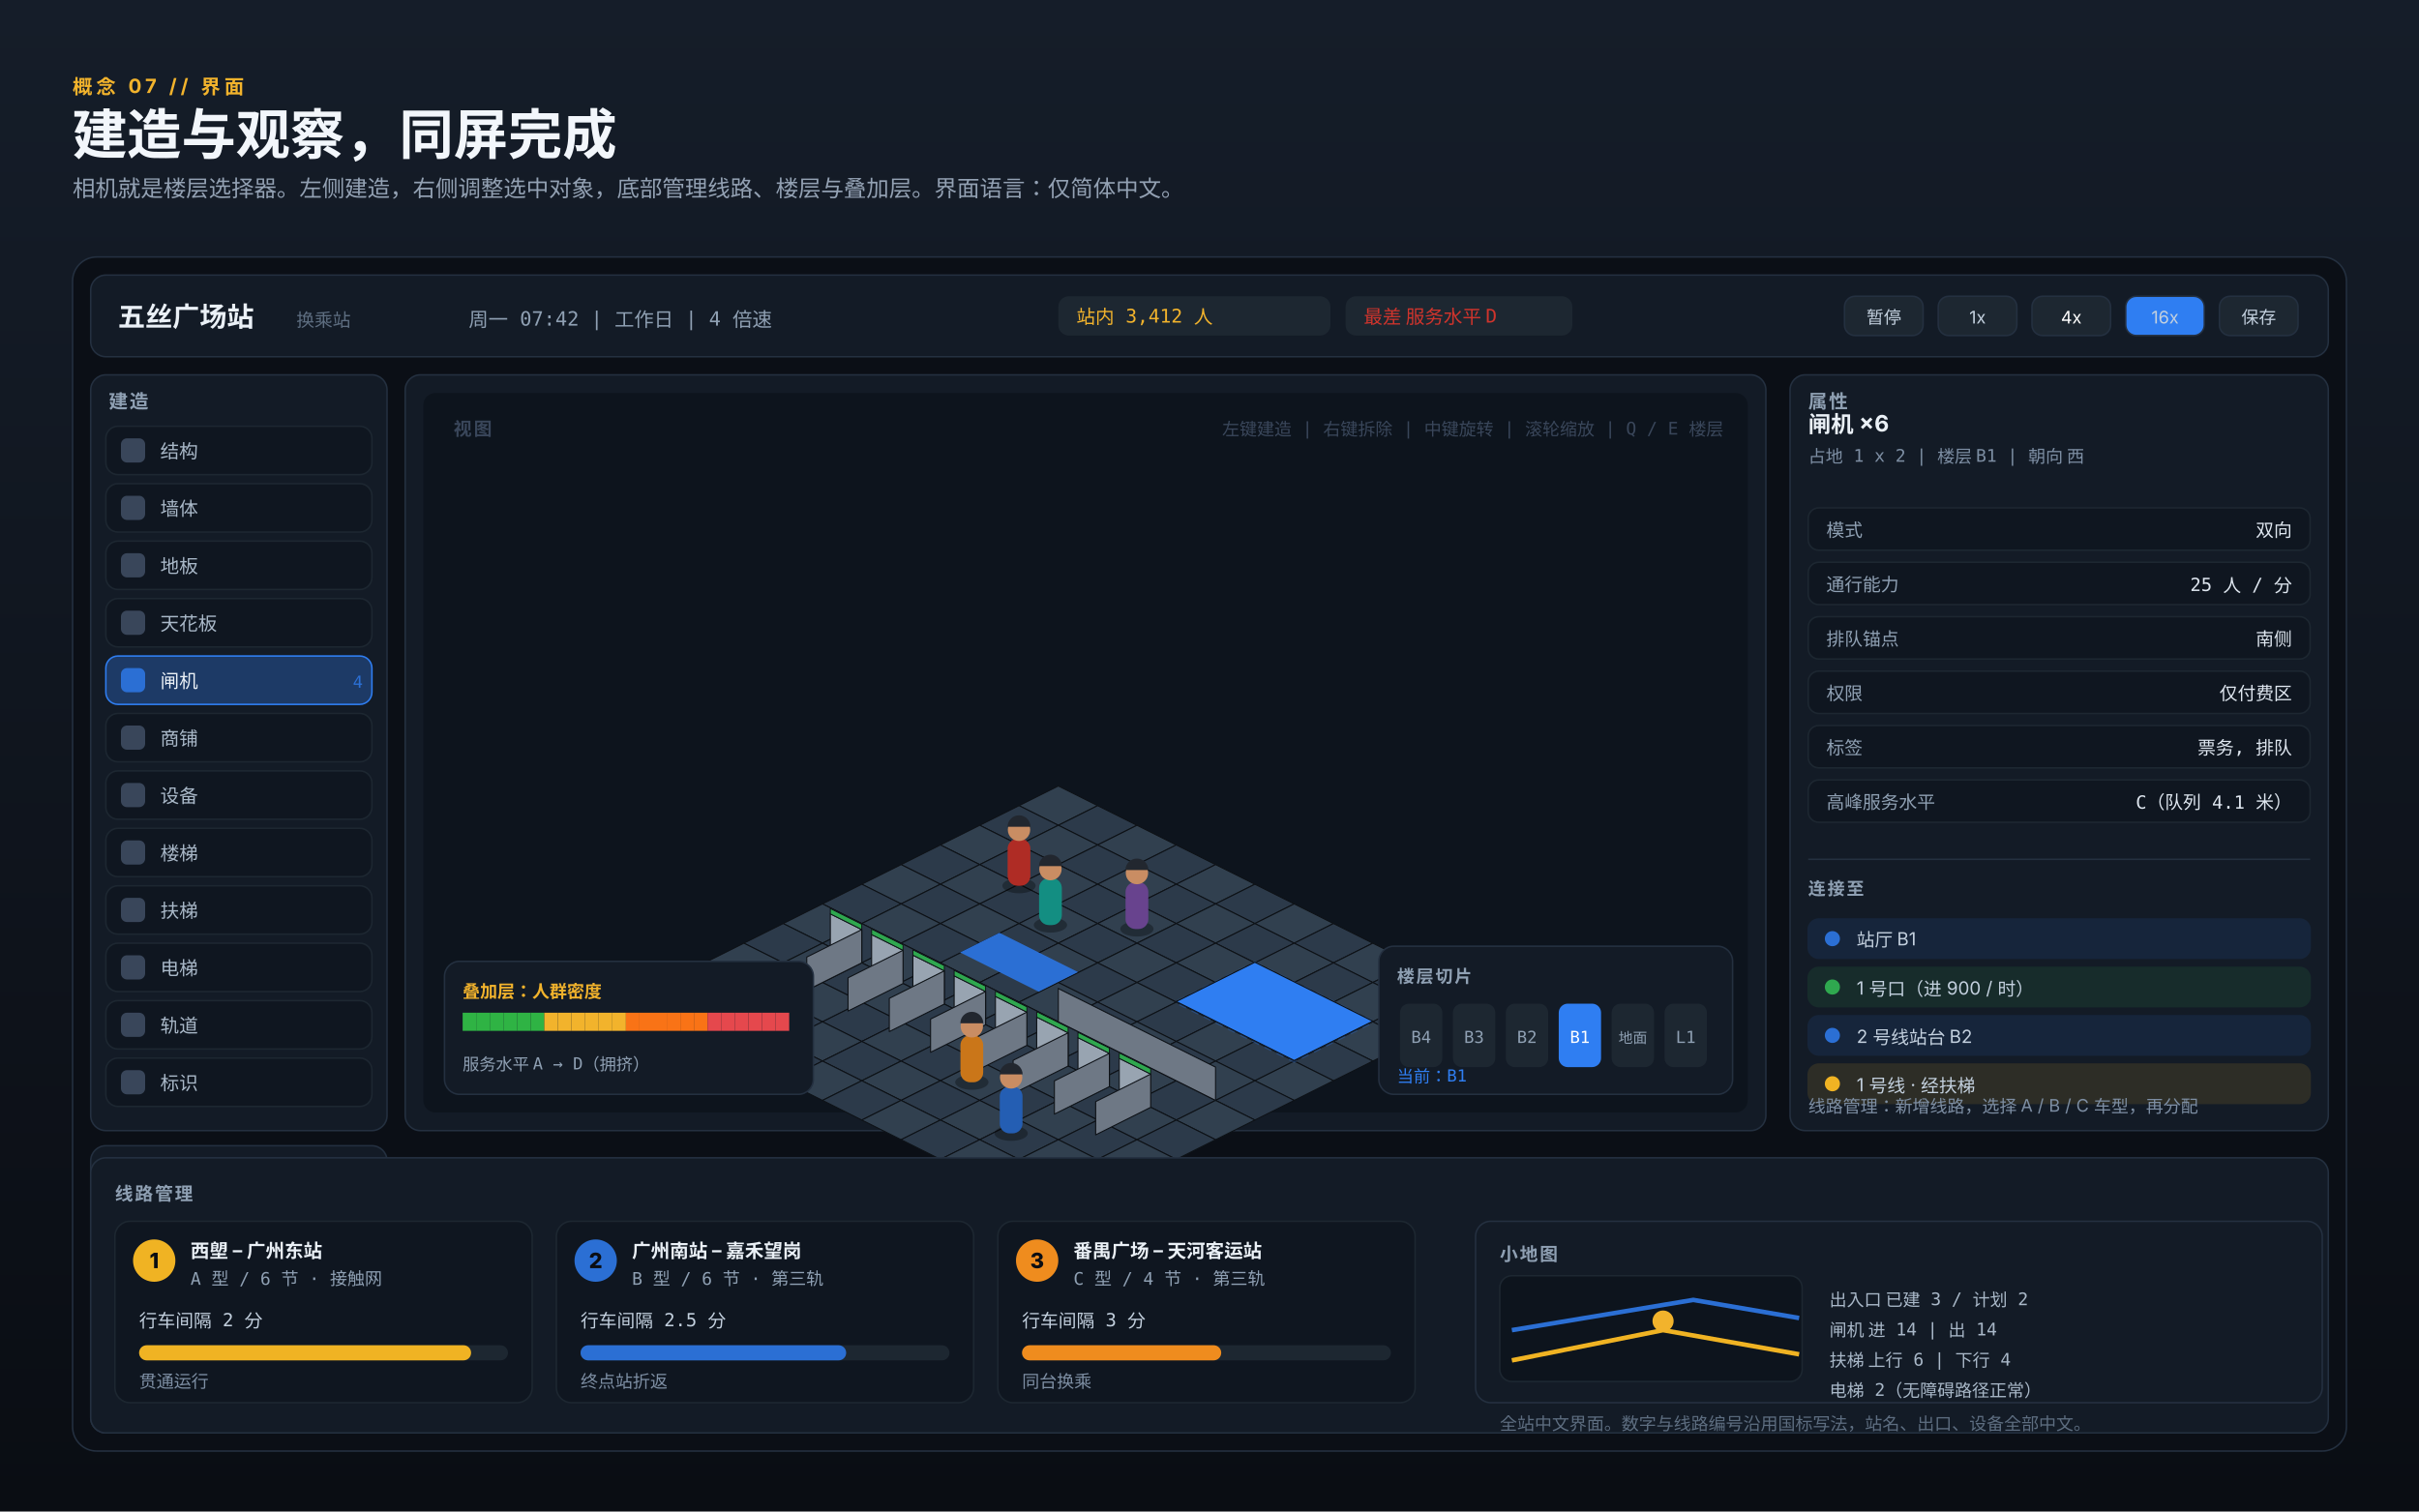
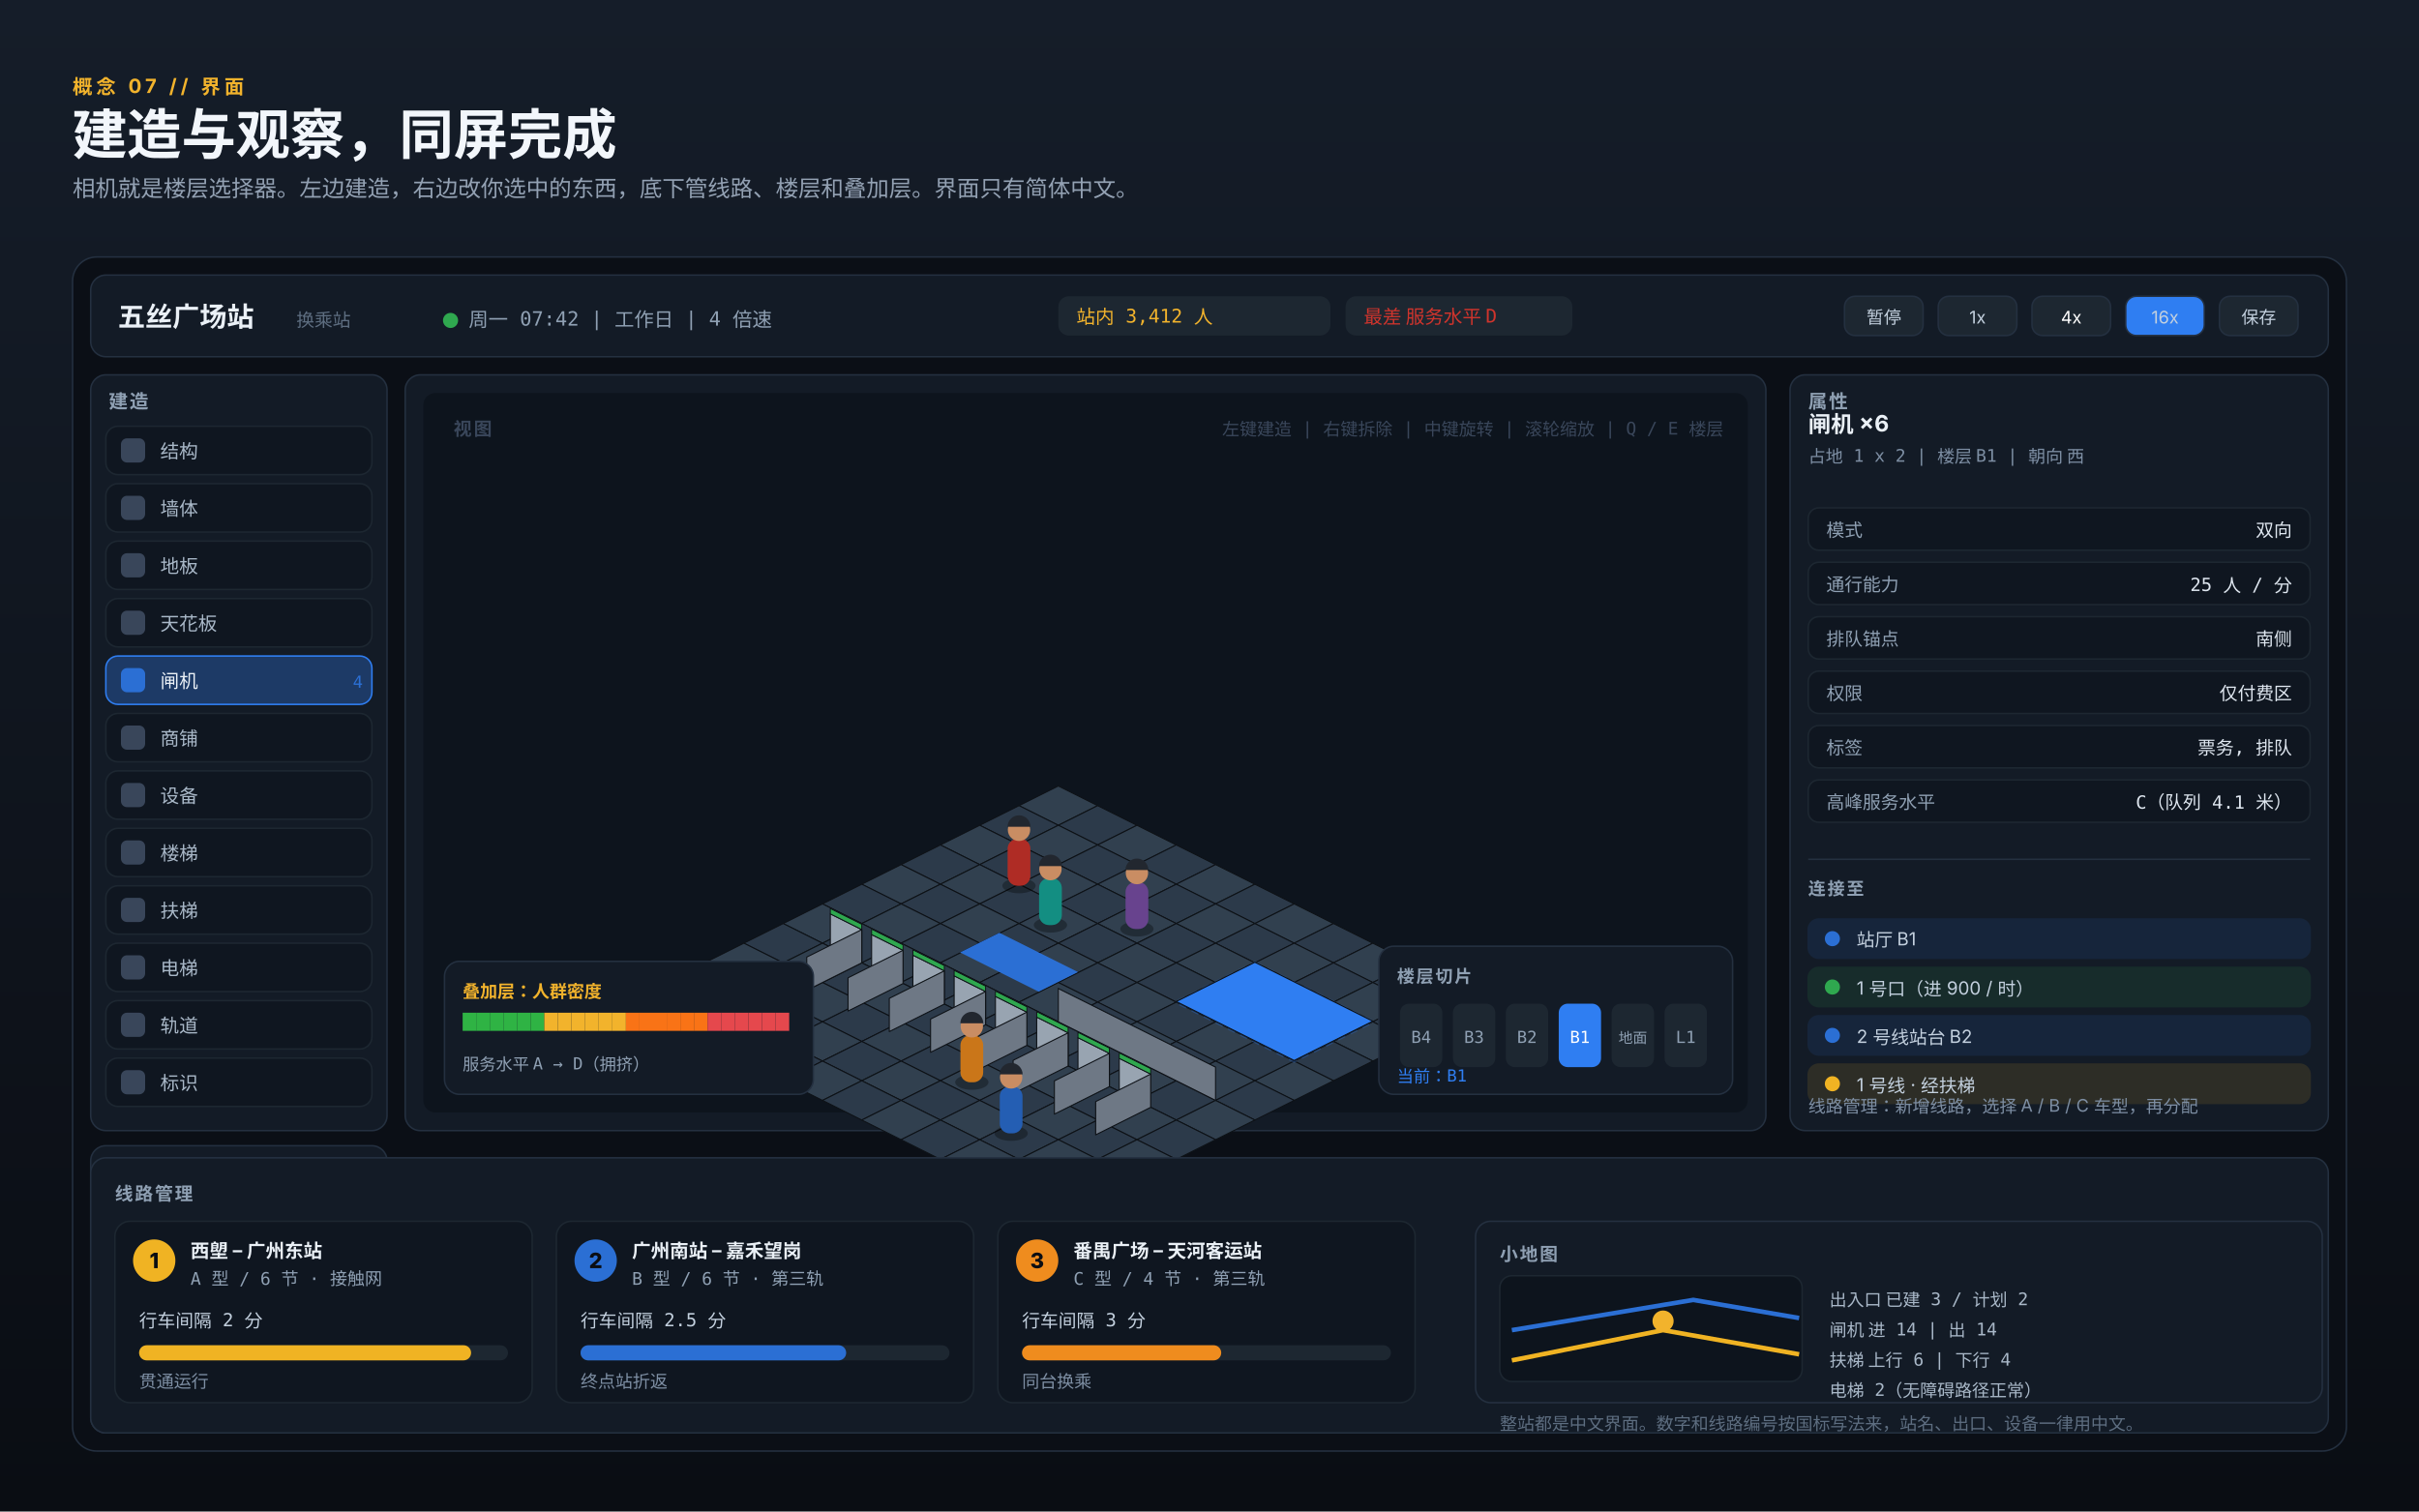
<svg xmlns="http://www.w3.org/2000/svg" viewBox="0 0 1600 1000" width="1600" height="1000" font-family="Inter,'Noto Sans SC','Source Han Sans SC','Microsoft YaHei','PingFang SC','Hiragino Sans GB',Segoe UI,Helvetica,Arial,sans-serif">
  <defs>
    <g id="person">
      <ellipse cx="0" cy="1" rx="11" ry="5" fill="#000" opacity=".32" />
      <rect x="-7.5" y="-30" width="15" height="31" rx="6.5" fill="currentColor" />
      <rect x="-7.5" y="-30" width="15" height="31" rx="6.5" fill="#000" opacity=".16" />
      <circle cx="0" cy="-36" r="7.4" fill="#c98d63" />
      <path d="M-7.6 -38 a7.6 7.6 0 0 1 15.2 0 z" fill="#22272f" />
    </g>
    <g id="personBag">
      <use href="#person" />
      <rect x="9" y="-21" width="12" height="16" rx="3" fill="#f2b32c" stroke="#0b0e13" stroke-width="1.2" />
    </g>
    <g id="personSeat">
      <ellipse cx="0" cy="1" rx="11" ry="5" fill="#000" opacity=".3" />
      <rect x="-8" y="-21" width="16" height="22" rx="7" fill="currentColor" />
      <rect x="-8" y="-21" width="16" height="22" rx="7" fill="#000" opacity=".2" />
      <circle cx="0" cy="-27" r="7.4" fill="#c98d63" />
      <path d="M-7.6 -29 a7.6 7.6 0 0 1 15.2 0 z" fill="#22272f" />
    </g>
    <pattern id="soilHatch" width="18" height="18" patternTransform="rotate(45)" patternUnits="userSpaceOnUse">
      <rect width="18" height="18" fill="#3b3229" />
      <line x1="0" y1="0" x2="0" y2="18" stroke="#4a4034" stroke-width="4" />
    </pattern>
    <linearGradient id="sheetBg" x1="0" y1="0" x2="0" y2="1">
      <stop offset="0" stop-color="#151d29" />
      <stop offset="1" stop-color="#0a0d13" />
    </linearGradient>
    <radialGradient id="glow" cx=".5" cy=".42" r=".62">
      <stop offset="0" stop-color="#2b3a52" stop-opacity=".8" />
      <stop offset="1" stop-color="#0c1017" stop-opacity="0" />
    </radialGradient>
    <filter id="soft" x="-50%" y="-50%" width="200%" height="200%">
      <feGaussianBlur stdDeviation="16" />
    </filter>
    <filter id="blur6" x="-50%" y="-50%" width="200%" height="200%">
      <feGaussianBlur stdDeviation="6" />
    </filter>
  </defs>
  <rect width="1600" height="1000" fill="url(#sheetBg)" />
  <text x="48" y="62" fill="#f2b32c" font-size="13" font-weight="700" letter-spacing="2.6">概念 07 // 界面</text>
  <text x="48" y="102" fill="#f2f6fb" font-size="36" font-weight="800">建造与观察，同屏完成</text>
-   <text x="48" y="130" fill="#93a1b3" font-size="15">相机就是楼层选择器。左侧建造，右侧调整选中对象，底部管理线路、楼层与叠加层。界面语言：仅简体中文。</text>
+   <text x="48" y="130" fill="#93a1b3" font-size="15">相机就是楼层选择器。左边建造，右边改你选中的东西，底下管线路、楼层和叠加层。界面只有简体中文。</text>
  <rect x="48" y="170" width="1504" height="790" rx="16" fill="#0b0f16" stroke="#243040" />
  <rect x="60" y="182" width="1480" height="54" rx="10" fill="#131b26" stroke="#243040" />
  <text x="78" y="216" fill="#eaf0f6" font-size="18" font-weight="800">五丝广场站</text>
  <text x="196" y="216" fill="#5d6d80" font-size="12">换乘站</text>
  <text x="310" y="216" fill="#8fa0b3" font-size="13" font-family="ui-monospace,Consolas,monospace">周一 07:42   |   工作日   |   4 倍速</text>
+   <circle cx="298" cy="212" r="5" fill="#2fa84f">
+     <animate attributeName="opacity" values="1;0.2;1" keyTimes="0;0.5;1" dur="1.6s" begin="0" repeatCount="indefinite" calcMode="spline" keySplines="0.4 0 0.6 1;0.4 0 0.6 1" />
+   </circle>
  <rect x="700" y="196" width="180" height="26" rx="7" fill="#1d2731" />
  <text x="712" y="214" fill="#f2b32c" font-size="12.5" font-family="ui-monospace,Consolas,monospace">站内 3,412 人</text>
  <rect x="890" y="196" width="150" height="26" rx="7" fill="#1d2731" />
  <text x="902" y="214" fill="#d0342c" font-size="12.5" font-family="ui-monospace,Consolas,monospace">最差 服务水平 D</text>
  <rect x="1220" y="196" width="52" height="26" rx="7" fill="#1d2731" stroke="#243040" />
  <rect x="1282" y="196" width="52" height="26" rx="7" fill="#1d2731" stroke="#243040" />
  <rect x="1344" y="196" width="52" height="26" rx="7" fill="#1d2731" stroke="#243040" />
  <rect x="1406" y="196" width="52" height="26" rx="7" fill="#2f7ef2" stroke="#243040" />
  <rect x="1468" y="196" width="52" height="26" rx="7" fill="#1d2731" stroke="#243040" />
  <text x="1246" y="214" fill="#c3d0de" font-size="11.5" text-anchor="middle">暂停</text>
  <text x="1308" y="214" fill="#c3d0de" font-size="11.5" text-anchor="middle">1x</text>
  <text x="1370" y="214" fill="#fff" font-size="11.5" text-anchor="middle">4x</text>
  <text x="1432" y="214" fill="#c3d0de" font-size="11.5" text-anchor="middle">16x</text>
  <text x="1494" y="214" fill="#c3d0de" font-size="11.5" text-anchor="middle">保存</text>
  <rect x="60" y="248" width="196" height="500" rx="10" fill="#131b26" stroke="#243040" />
  <text x="72" y="270" fill="#8fa0b3" font-size="12.5" font-weight="800" letter-spacing="1.2">建造</text>
  <rect x="70" y="282" width="176" height="32" rx="8" fill="#0f1620" stroke="#1d2731" />
  <rect x="80" y="290" width="16" height="16" rx="4" fill="#39465a" />
  <text x="106" y="303" fill="#a9b8c8" font-size="12.5">结构</text>
  <rect x="70" y="320" width="176" height="32" rx="8" fill="#0f1620" stroke="#1d2731" />
  <rect x="80" y="328" width="16" height="16" rx="4" fill="#39465a" />
  <text x="106" y="341" fill="#a9b8c8" font-size="12.5">墙体</text>
  <rect x="70" y="358" width="176" height="32" rx="8" fill="#0f1620" stroke="#1d2731" />
  <rect x="80" y="366" width="16" height="16" rx="4" fill="#39465a" />
  <text x="106" y="379" fill="#a9b8c8" font-size="12.5">地板</text>
  <rect x="70" y="396" width="176" height="32" rx="8" fill="#0f1620" stroke="#1d2731" />
  <rect x="80" y="404" width="16" height="16" rx="4" fill="#39465a" />
  <text x="106" y="417" fill="#a9b8c8" font-size="12.5">天花板</text>
  <rect x="70" y="434" width="176" height="32" rx="8" fill="#1d3a66" stroke="#2f7ef2" />
  <rect x="80" y="442" width="16" height="16" rx="4" fill="#2b6fd4" />
  <text x="106" y="455" fill="#eaf0f6" font-size="12.5">闸机</text>
  <text x="240" y="455" fill="#2b6fd4" font-size="11" font-family="ui-monospace,Consolas,monospace" text-anchor="end">4</text>
  <rect x="70" y="472" width="176" height="32" rx="8" fill="#0f1620" stroke="#1d2731" />
  <rect x="80" y="480" width="16" height="16" rx="4" fill="#39465a" />
  <text x="106" y="493" fill="#a9b8c8" font-size="12.5">商铺</text>
  <rect x="70" y="510" width="176" height="32" rx="8" fill="#0f1620" stroke="#1d2731" />
  <rect x="80" y="518" width="16" height="16" rx="4" fill="#39465a" />
  <text x="106" y="531" fill="#a9b8c8" font-size="12.5">设备</text>
  <rect x="70" y="548" width="176" height="32" rx="8" fill="#0f1620" stroke="#1d2731" />
  <rect x="80" y="556" width="16" height="16" rx="4" fill="#39465a" />
  <text x="106" y="569" fill="#a9b8c8" font-size="12.5">楼梯</text>
  <rect x="70" y="586" width="176" height="32" rx="8" fill="#0f1620" stroke="#1d2731" />
  <rect x="80" y="594" width="16" height="16" rx="4" fill="#39465a" />
  <text x="106" y="607" fill="#a9b8c8" font-size="12.5">扶梯</text>
  <rect x="70" y="624" width="176" height="32" rx="8" fill="#0f1620" stroke="#1d2731" />
  <rect x="80" y="632" width="16" height="16" rx="4" fill="#39465a" />
  <text x="106" y="645" fill="#a9b8c8" font-size="12.5">电梯</text>
  <rect x="70" y="662" width="176" height="32" rx="8" fill="#0f1620" stroke="#1d2731" />
  <rect x="80" y="670" width="16" height="16" rx="4" fill="#39465a" />
  <text x="106" y="683" fill="#a9b8c8" font-size="12.5">轨道</text>
  <rect x="70" y="700" width="176" height="32" rx="8" fill="#0f1620" stroke="#1d2731" />
  <rect x="80" y="708" width="16" height="16" rx="4" fill="#39465a" />
  <text x="106" y="721" fill="#a9b8c8" font-size="12.5">标识</text>
  <rect x="60" y="758" width="196" height="190" rx="10" fill="#131b26" stroke="#243040" />
  <text x="72" y="780" fill="#8fa0b3" font-size="12.5" font-weight="800" letter-spacing="1.2">吸附</text>
  <text x="72" y="800" fill="#a9b8c8" font-size="12" font-family="ui-monospace,Consolas,monospace">网格 1 x 1 米   开</text>
  <text x="72" y="822" fill="#a9b8c8" font-size="12" font-family="ui-monospace,Consolas,monospace">楼层吸附   开</text>
  <text x="72" y="844" fill="#a9b8c8" font-size="12" font-family="ui-monospace,Consolas,monospace">自动转角   开</text>
  <text x="72" y="866" fill="#a9b8c8" font-size="12" font-family="ui-monospace,Consolas,monospace">蓝图复制   x8</text>
  <text x="72" y="888" fill="#a9b8c8" font-size="12" font-family="ui-monospace,Consolas,monospace">撤销 14 / 重做 0</text>
  <rect x="268" y="248" width="900" height="500" rx="10" fill="#131b26" stroke="#243040" />
  <rect x="280" y="260" width="876" height="476" rx="8" fill="#0d141d" />
  <g>
    <polygon points="700,520 726,533 700,546 674,533" fill="#31404f" stroke="#0d1116" stroke-width="0.7" stroke-linejoin="round" />
    <polygon points="674,533 700,546 674,559 648,546" fill="#2c3a4a" stroke="#0d1116" stroke-width="0.7" stroke-linejoin="round" />
    <polygon points="648,546 674,559 648,572 622,559" fill="#31404f" stroke="#0d1116" stroke-width="0.7" stroke-linejoin="round" />
    <polygon points="622,559 648,572 622,585 596,572" fill="#2c3a4a" stroke="#0d1116" stroke-width="0.7" stroke-linejoin="round" />
    <polygon points="596,572 622,585 596,598 570,585" fill="#31404f" stroke="#0d1116" stroke-width="0.7" stroke-linejoin="round" />
    <polygon points="570,585 596,598 570,611 544,598" fill="#2c3a4a" stroke="#0d1116" stroke-width="0.7" stroke-linejoin="round" />
    <polygon points="544,598 570,611 544,624 518,611" fill="#31404f" stroke="#0d1116" stroke-width="0.7" stroke-linejoin="round" />
    <polygon points="518,611 544,624 518,637 492,624" fill="#2c3a4a" stroke="#0d1116" stroke-width="0.7" stroke-linejoin="round" />
    <polygon points="492,624 518,637 492,650 466,637" fill="#31404f" stroke="#0d1116" stroke-width="0.7" stroke-linejoin="round" />
    <polygon points="466,637 492,650 466,663 440,650" fill="#2c3a4a" stroke="#0d1116" stroke-width="0.7" stroke-linejoin="round" />
    <polygon points="440,650 466,663 440,676 414,663" fill="#31404f" stroke="#0d1116" stroke-width="0.7" stroke-linejoin="round" />
    <polygon points="726,533 752,546 726,559 700,546" fill="#2c3a4a" stroke="#0d1116" stroke-width="0.7" stroke-linejoin="round" />
    <polygon points="700,546 726,559 700,572 674,559" fill="#31404f" stroke="#0d1116" stroke-width="0.7" stroke-linejoin="round" />
    <polygon points="674,559 700,572 674,585 648,572" fill="#2c3a4a" stroke="#0d1116" stroke-width="0.7" stroke-linejoin="round" />
    <polygon points="648,572 674,585 648,598 622,585" fill="#31404f" stroke="#0d1116" stroke-width="0.7" stroke-linejoin="round" />
    <polygon points="622,585 648,598 622,611 596,598" fill="#2c3a4a" stroke="#0d1116" stroke-width="0.7" stroke-linejoin="round" />
    <polygon points="596,598 622,611 596,624 570,611" fill="#31404f" stroke="#0d1116" stroke-width="0.7" stroke-linejoin="round" />
    <polygon points="570,611 596,624 570,637 544,624" fill="#2c3a4a" stroke="#0d1116" stroke-width="0.7" stroke-linejoin="round" />
    <polygon points="544,624 570,637 544,650 518,637" fill="#31404f" stroke="#0d1116" stroke-width="0.7" stroke-linejoin="round" />
    <polygon points="518,637 544,650 518,663 492,650" fill="#2c3a4a" stroke="#0d1116" stroke-width="0.7" stroke-linejoin="round" />
    <polygon points="492,650 518,663 492,676 466,663" fill="#31404f" stroke="#0d1116" stroke-width="0.7" stroke-linejoin="round" />
    <polygon points="466,663 492,676 466,689 440,676" fill="#2c3a4a" stroke="#0d1116" stroke-width="0.7" stroke-linejoin="round" />
    <polygon points="752,546 778,559 752,572 726,559" fill="#31404f" stroke="#0d1116" stroke-width="0.7" stroke-linejoin="round" />
    <polygon points="726,559 752,572 726,585 700,572" fill="#2c3a4a" stroke="#0d1116" stroke-width="0.7" stroke-linejoin="round" />
    <polygon points="700,572 726,585 700,598 674,585" fill="#31404f" stroke="#0d1116" stroke-width="0.7" stroke-linejoin="round" />
    <polygon points="674,585 700,598 674,611 648,598" fill="#2c3a4a" stroke="#0d1116" stroke-width="0.7" stroke-linejoin="round" />
    <polygon points="648,598 674,611 648,624 622,611" fill="#31404f" stroke="#0d1116" stroke-width="0.7" stroke-linejoin="round" />
    <polygon points="622,611 648,624 622,637 596,624" fill="#2c3a4a" stroke="#0d1116" stroke-width="0.7" stroke-linejoin="round" />
    <polygon points="596,624 622,637 596,650 570,637" fill="#31404f" stroke="#0d1116" stroke-width="0.7" stroke-linejoin="round" />
    <polygon points="570,637 596,650 570,663 544,650" fill="#2c3a4a" stroke="#0d1116" stroke-width="0.7" stroke-linejoin="round" />
    <polygon points="544,650 570,663 544,676 518,663" fill="#31404f" stroke="#0d1116" stroke-width="0.7" stroke-linejoin="round" />
    <polygon points="518,663 544,676 518,689 492,676" fill="#2c3a4a" stroke="#0d1116" stroke-width="0.7" stroke-linejoin="round" />
    <polygon points="492,676 518,689 492,702 466,689" fill="#31404f" stroke="#0d1116" stroke-width="0.7" stroke-linejoin="round" />
    <polygon points="778,559 804,572 778,585 752,572" fill="#2c3a4a" stroke="#0d1116" stroke-width="0.7" stroke-linejoin="round" />
    <polygon points="752,572 778,585 752,598 726,585" fill="#31404f" stroke="#0d1116" stroke-width="0.7" stroke-linejoin="round" />
    <polygon points="726,585 752,598 726,611 700,598" fill="#2c3a4a" stroke="#0d1116" stroke-width="0.7" stroke-linejoin="round" />
    <polygon points="700,598 726,611 700,624 674,611" fill="#31404f" stroke="#0d1116" stroke-width="0.7" stroke-linejoin="round" />
    <polygon points="674,611 700,624 674,637 648,624" fill="#2c3a4a" stroke="#0d1116" stroke-width="0.7" stroke-linejoin="round" />
    <polygon points="648,624 674,637 648,650 622,637" fill="#31404f" stroke="#0d1116" stroke-width="0.7" stroke-linejoin="round" />
    <polygon points="622,637 648,650 622,663 596,650" fill="#2c3a4a" stroke="#0d1116" stroke-width="0.7" stroke-linejoin="round" />
    <polygon points="596,650 622,663 596,676 570,663" fill="#31404f" stroke="#0d1116" stroke-width="0.7" stroke-linejoin="round" />
    <polygon points="570,663 596,676 570,689 544,676" fill="#2c3a4a" stroke="#0d1116" stroke-width="0.7" stroke-linejoin="round" />
    <polygon points="544,676 570,689 544,702 518,689" fill="#31404f" stroke="#0d1116" stroke-width="0.7" stroke-linejoin="round" />
    <polygon points="518,689 544,702 518,715 492,702" fill="#2c3a4a" stroke="#0d1116" stroke-width="0.7" stroke-linejoin="round" />
    <polygon points="804,572 830,585 804,598 778,585" fill="#31404f" stroke="#0d1116" stroke-width="0.7" stroke-linejoin="round" />
    <polygon points="778,585 804,598 778,611 752,598" fill="#2c3a4a" stroke="#0d1116" stroke-width="0.7" stroke-linejoin="round" />
    <polygon points="752,598 778,611 752,624 726,611" fill="#31404f" stroke="#0d1116" stroke-width="0.7" stroke-linejoin="round" />
    <polygon points="726,611 752,624 726,637 700,624" fill="#2c3a4a" stroke="#0d1116" stroke-width="0.7" stroke-linejoin="round" />
    <polygon points="700,624 726,637 700,650 674,637" fill="#31404f" stroke="#0d1116" stroke-width="0.7" stroke-linejoin="round" />
    <polygon points="674,637 700,650 674,663 648,650" fill="#2c3a4a" stroke="#0d1116" stroke-width="0.7" stroke-linejoin="round" />
    <polygon points="648,650 674,663 648,676 622,663" fill="#31404f" stroke="#0d1116" stroke-width="0.7" stroke-linejoin="round" />
    <polygon points="622,663 648,676 622,689 596,676" fill="#2c3a4a" stroke="#0d1116" stroke-width="0.7" stroke-linejoin="round" />
    <polygon points="596,676 622,689 596,702 570,689" fill="#31404f" stroke="#0d1116" stroke-width="0.7" stroke-linejoin="round" />
    <polygon points="570,689 596,702 570,715 544,702" fill="#2c3a4a" stroke="#0d1116" stroke-width="0.7" stroke-linejoin="round" />
    <polygon points="544,702 570,715 544,728 518,715" fill="#31404f" stroke="#0d1116" stroke-width="0.7" stroke-linejoin="round" />
    <polygon points="830,585 856,598 830,611 804,598" fill="#2c3a4a" stroke="#0d1116" stroke-width="0.7" stroke-linejoin="round" />
    <polygon points="804,598 830,611 804,624 778,611" fill="#31404f" stroke="#0d1116" stroke-width="0.7" stroke-linejoin="round" />
    <polygon points="778,611 804,624 778,637 752,624" fill="#2c3a4a" stroke="#0d1116" stroke-width="0.7" stroke-linejoin="round" />
    <polygon points="752,624 778,637 752,650 726,637" fill="#31404f" stroke="#0d1116" stroke-width="0.7" stroke-linejoin="round" />
    <polygon points="726,637 752,650 726,663 700,650" fill="#2c3a4a" stroke="#0d1116" stroke-width="0.7" stroke-linejoin="round" />
    <polygon points="700,650 726,663 700,676 674,663" fill="#31404f" stroke="#0d1116" stroke-width="0.7" stroke-linejoin="round" />
    <polygon points="674,663 700,676 674,689 648,676" fill="#2c3a4a" stroke="#0d1116" stroke-width="0.7" stroke-linejoin="round" />
    <polygon points="648,676 674,689 648,702 622,689" fill="#31404f" stroke="#0d1116" stroke-width="0.7" stroke-linejoin="round" />
    <polygon points="622,689 648,702 622,715 596,702" fill="#2c3a4a" stroke="#0d1116" stroke-width="0.7" stroke-linejoin="round" />
    <polygon points="596,702 622,715 596,728 570,715" fill="#31404f" stroke="#0d1116" stroke-width="0.7" stroke-linejoin="round" />
    <polygon points="570,715 596,728 570,741 544,728" fill="#2c3a4a" stroke="#0d1116" stroke-width="0.7" stroke-linejoin="round" />
    <polygon points="856,598 882,611 856,624 830,611" fill="#31404f" stroke="#0d1116" stroke-width="0.7" stroke-linejoin="round" />
    <polygon points="830,611 856,624 830,637 804,624" fill="#2c3a4a" stroke="#0d1116" stroke-width="0.7" stroke-linejoin="round" />
    <polygon points="804,624 830,637 804,650 778,637" fill="#31404f" stroke="#0d1116" stroke-width="0.7" stroke-linejoin="round" />
    <polygon points="778,637 804,650 778,663 752,650" fill="#2c3a4a" stroke="#0d1116" stroke-width="0.7" stroke-linejoin="round" />
    <polygon points="752,650 778,663 752,676 726,663" fill="#31404f" stroke="#0d1116" stroke-width="0.7" stroke-linejoin="round" />
    <polygon points="726,663 752,676 726,689 700,676" fill="#2c3a4a" stroke="#0d1116" stroke-width="0.7" stroke-linejoin="round" />
    <polygon points="700,676 726,689 700,702 674,689" fill="#31404f" stroke="#0d1116" stroke-width="0.7" stroke-linejoin="round" />
    <polygon points="674,689 700,702 674,715 648,702" fill="#2c3a4a" stroke="#0d1116" stroke-width="0.7" stroke-linejoin="round" />
    <polygon points="648,702 674,715 648,728 622,715" fill="#31404f" stroke="#0d1116" stroke-width="0.7" stroke-linejoin="round" />
    <polygon points="622,715 648,728 622,741 596,728" fill="#2c3a4a" stroke="#0d1116" stroke-width="0.7" stroke-linejoin="round" />
    <polygon points="596,728 622,741 596,754 570,741" fill="#31404f" stroke="#0d1116" stroke-width="0.7" stroke-linejoin="round" />
    <polygon points="882,611 908,624 882,637 856,624" fill="#2c3a4a" stroke="#0d1116" stroke-width="0.7" stroke-linejoin="round" />
    <polygon points="856,624 882,637 856,650 830,637" fill="#31404f" stroke="#0d1116" stroke-width="0.7" stroke-linejoin="round" />
    <polygon points="830,637 856,650 830,663 804,650" fill="#2c3a4a" stroke="#0d1116" stroke-width="0.7" stroke-linejoin="round" />
    <polygon points="804,650 830,663 804,676 778,663" fill="#31404f" stroke="#0d1116" stroke-width="0.7" stroke-linejoin="round" />
    <polygon points="778,663 804,676 778,689 752,676" fill="#2c3a4a" stroke="#0d1116" stroke-width="0.7" stroke-linejoin="round" />
    <polygon points="752,676 778,689 752,702 726,689" fill="#31404f" stroke="#0d1116" stroke-width="0.7" stroke-linejoin="round" />
    <polygon points="726,689 752,702 726,715 700,702" fill="#2c3a4a" stroke="#0d1116" stroke-width="0.7" stroke-linejoin="round" />
    <polygon points="700,702 726,715 700,728 674,715" fill="#31404f" stroke="#0d1116" stroke-width="0.7" stroke-linejoin="round" />
    <polygon points="674,715 700,728 674,741 648,728" fill="#2c3a4a" stroke="#0d1116" stroke-width="0.7" stroke-linejoin="round" />
    <polygon points="648,728 674,741 648,754 622,741" fill="#31404f" stroke="#0d1116" stroke-width="0.7" stroke-linejoin="round" />
    <polygon points="622,741 648,754 622,767 596,754" fill="#2c3a4a" stroke="#0d1116" stroke-width="0.7" stroke-linejoin="round" />
    <polygon points="908,624 934,637 908,650 882,637" fill="#31404f" stroke="#0d1116" stroke-width="0.7" stroke-linejoin="round" />
    <polygon points="882,637 908,650 882,663 856,650" fill="#2c3a4a" stroke="#0d1116" stroke-width="0.7" stroke-linejoin="round" />
    <polygon points="856,650 882,663 856,676 830,663" fill="#31404f" stroke="#0d1116" stroke-width="0.7" stroke-linejoin="round" />
    <polygon points="830,663 856,676 830,689 804,676" fill="#2c3a4a" stroke="#0d1116" stroke-width="0.7" stroke-linejoin="round" />
    <polygon points="804,676 830,689 804,702 778,689" fill="#31404f" stroke="#0d1116" stroke-width="0.7" stroke-linejoin="round" />
    <polygon points="778,689 804,702 778,715 752,702" fill="#2c3a4a" stroke="#0d1116" stroke-width="0.7" stroke-linejoin="round" />
    <polygon points="752,702 778,715 752,728 726,715" fill="#31404f" stroke="#0d1116" stroke-width="0.7" stroke-linejoin="round" />
    <polygon points="726,715 752,728 726,741 700,728" fill="#2c3a4a" stroke="#0d1116" stroke-width="0.7" stroke-linejoin="round" />
    <polygon points="700,728 726,741 700,754 674,741" fill="#31404f" stroke="#0d1116" stroke-width="0.7" stroke-linejoin="round" />
    <polygon points="674,741 700,754 674,767 648,754" fill="#2c3a4a" stroke="#0d1116" stroke-width="0.7" stroke-linejoin="round" />
    <polygon points="648,754 674,767 648,780 622,767" fill="#31404f" stroke="#0d1116" stroke-width="0.7" stroke-linejoin="round" />
    <polygon points="934,637 960,650 934,663 908,650" fill="#2c3a4a" stroke="#0d1116" stroke-width="0.7" stroke-linejoin="round" />
    <polygon points="908,650 934,663 908,676 882,663" fill="#31404f" stroke="#0d1116" stroke-width="0.7" stroke-linejoin="round" />
    <polygon points="882,663 908,676 882,689 856,676" fill="#2c3a4a" stroke="#0d1116" stroke-width="0.7" stroke-linejoin="round" />
    <polygon points="856,676 882,689 856,702 830,689" fill="#31404f" stroke="#0d1116" stroke-width="0.7" stroke-linejoin="round" />
    <polygon points="830,689 856,702 830,715 804,702" fill="#2c3a4a" stroke="#0d1116" stroke-width="0.7" stroke-linejoin="round" />
    <polygon points="804,702 830,715 804,728 778,715" fill="#31404f" stroke="#0d1116" stroke-width="0.7" stroke-linejoin="round" />
    <polygon points="778,715 804,728 778,741 752,728" fill="#2c3a4a" stroke="#0d1116" stroke-width="0.7" stroke-linejoin="round" />
    <polygon points="752,728 778,741 752,754 726,741" fill="#31404f" stroke="#0d1116" stroke-width="0.7" stroke-linejoin="round" />
    <polygon points="726,741 752,754 726,767 700,754" fill="#2c3a4a" stroke="#0d1116" stroke-width="0.7" stroke-linejoin="round" />
    <polygon points="700,754 726,767 700,780 674,767" fill="#31404f" stroke="#0d1116" stroke-width="0.7" stroke-linejoin="round" />
    <polygon points="674,767 700,780 674,793 648,780" fill="#2c3a4a" stroke="#0d1116" stroke-width="0.7" stroke-linejoin="round" />
    <polygon points="960,650 986,663 960,676 934,663" fill="#31404f" stroke="#0d1116" stroke-width="0.7" stroke-linejoin="round" />
    <polygon points="934,663 960,676 934,689 908,676" fill="#2c3a4a" stroke="#0d1116" stroke-width="0.7" stroke-linejoin="round" />
    <polygon points="908,676 934,689 908,702 882,689" fill="#31404f" stroke="#0d1116" stroke-width="0.7" stroke-linejoin="round" />
    <polygon points="882,689 908,702 882,715 856,702" fill="#2c3a4a" stroke="#0d1116" stroke-width="0.7" stroke-linejoin="round" />
    <polygon points="856,702 882,715 856,728 830,715" fill="#31404f" stroke="#0d1116" stroke-width="0.7" stroke-linejoin="round" />
    <polygon points="830,715 856,728 830,741 804,728" fill="#2c3a4a" stroke="#0d1116" stroke-width="0.7" stroke-linejoin="round" />
    <polygon points="804,728 830,741 804,754 778,741" fill="#31404f" stroke="#0d1116" stroke-width="0.7" stroke-linejoin="round" />
    <polygon points="778,741 804,754 778,767 752,754" fill="#2c3a4a" stroke="#0d1116" stroke-width="0.7" stroke-linejoin="round" />
    <polygon points="752,754 778,767 752,780 726,767" fill="#31404f" stroke="#0d1116" stroke-width="0.7" stroke-linejoin="round" />
    <polygon points="726,767 752,780 726,793 700,780" fill="#2c3a4a" stroke="#0d1116" stroke-width="0.7" stroke-linejoin="round" />
    <polygon points="700,780 726,793 700,806 674,793" fill="#31404f" stroke="#0d1116" stroke-width="0.7" stroke-linejoin="round" />
-     <polygon points="830,637 908,676 856,702 778,663" fill="#2b6fd4" opacity=".35" stroke="#2b6fd4" stroke-width="2" stroke-dasharray="5 4" />
+     <polygon points="830,637 908,676 856,702 778,663" fill="#2b6fd4" opacity=".35" stroke="#2b6fd4" stroke-width="2" stroke-dasharray="5 4">
+       <animate attributeName="stroke-dashoffset" values="9;0" dur="0.9s" begin="0" repeatCount="indefinite" calcMode="linear" />
+     </polygon>
    <polygon points="830,636.6 908,675.6 856,701.6 778,662.6" fill="#2f7ef2" stroke="#0d1116" stroke-width="0.7" stroke-linejoin="round" />
    <polygon points="700,676 804,728 804,706 700,654" fill="#6e7885" stroke="#0d1116" stroke-width="0.7" />
    <polygon points="549.2,626.6 570,637 570,615 549.2,604.6" fill="#98a4b1" stroke="#0d1116" stroke-width="0.7" stroke-linejoin="round" />
    <polygon points="570,637 533.6,655.2 533.6,633.2 570,615" fill="#6e7885" stroke="#0d1116" stroke-width="0.7" stroke-linejoin="round" />
    <polygon points="549.2,604.6 570,615 570,611.5 549.2,601.1" fill="#2fa84f" stroke="#0d1116" stroke-width="0.6" stroke-linejoin="round" />
    <polygon points="576.5,640.3 597.3,650.7 597.3,628.7 576.5,618.3" fill="#98a4b1" stroke="#0d1116" stroke-width="0.7" stroke-linejoin="round" />
    <polygon points="597.3,650.7 560.9,668.9 560.9,646.9 597.3,628.7" fill="#6e7885" stroke="#0d1116" stroke-width="0.7" stroke-linejoin="round" />
    <polygon points="576.5,618.3 597.3,628.7 597.3,625.1 576.5,614.7" fill="#2fa84f" stroke="#0d1116" stroke-width="0.6" stroke-linejoin="round" />
    <polygon points="603.8,653.9 624.6,664.3 624.6,642.3 603.8,631.9" fill="#98a4b1" stroke="#0d1116" stroke-width="0.7" stroke-linejoin="round" />
    <polygon points="624.6,664.3 588.2,682.5 588.2,660.5 624.6,642.3" fill="#6e7885" stroke="#0d1116" stroke-width="0.7" stroke-linejoin="round" />
    <polygon points="603.8,631.9 624.6,642.3 624.6,638.8 603.8,628.4" fill="#2fa84f" stroke="#0d1116" stroke-width="0.6" stroke-linejoin="round" />
    <polygon points="631.1,667.6 651.9,678 651.9,656 631.1,645.6" fill="#98a4b1" stroke="#0d1116" stroke-width="0.7" stroke-linejoin="round" />
    <polygon points="651.9,678 615.5,696.2 615.5,674.2 651.9,656" fill="#6e7885" stroke="#0d1116" stroke-width="0.7" stroke-linejoin="round" />
    <polygon points="631.1,645.6 651.9,656 651.9,652.4 631.1,642" fill="#2fa84f" stroke="#0d1116" stroke-width="0.6" stroke-linejoin="round" />
    <polygon points="658.4,681.2 679.2,691.6 679.2,669.6 658.4,659.2" fill="#98a4b1" stroke="#0d1116" stroke-width="0.7" stroke-linejoin="round" />
    <polygon points="679.2,691.6 642.8,709.8 642.8,687.8 679.2,669.6" fill="#6e7885" stroke="#0d1116" stroke-width="0.7" stroke-linejoin="round" />
    <polygon points="658.4,659.2 679.2,669.6 679.2,666.1 658.4,655.7" fill="#2fa84f" stroke="#0d1116" stroke-width="0.6" stroke-linejoin="round" />
    <polygon points="685.7,694.9 706.5,705.3 706.5,683.3 685.7,672.9" fill="#98a4b1" stroke="#0d1116" stroke-width="0.7" stroke-linejoin="round" />
    <polygon points="706.5,705.3 670.1,723.5 670.1,701.5 706.5,683.3" fill="#6e7885" stroke="#0d1116" stroke-width="0.7" stroke-linejoin="round" />
    <polygon points="685.7,672.9 706.5,683.3 706.5,679.7 685.7,669.3" fill="#2fa84f" stroke="#0d1116" stroke-width="0.6" stroke-linejoin="round" />
    <polygon points="713,708.5 733.8,718.9 733.8,696.9 713,686.5" fill="#98a4b1" stroke="#0d1116" stroke-width="0.7" stroke-linejoin="round" />
    <polygon points="733.8,718.9 697.4,737.1 697.4,715.1 733.8,696.9" fill="#6e7885" stroke="#0d1116" stroke-width="0.7" stroke-linejoin="round" />
    <polygon points="713,686.5 733.8,696.9 733.8,693.4 713,683" fill="#2fa84f" stroke="#0d1116" stroke-width="0.6" stroke-linejoin="round" />
    <polygon points="740.3,722.2 761.1,732.6 761.1,710.6 740.3,700.2" fill="#98a4b1" stroke="#0d1116" stroke-width="0.7" stroke-linejoin="round" />
    <polygon points="761.1,732.6 724.7,750.8 724.7,728.8 761.1,710.6" fill="#6e7885" stroke="#0d1116" stroke-width="0.7" stroke-linejoin="round" />
    <polygon points="740.3,700.2 761.1,710.6 761.1,707 740.3,696.6" fill="#2fa84f" stroke="#0d1116" stroke-width="0.6" stroke-linejoin="round" />
    <polygon points="661,617.1 713,643.1 687,656.1 635,630.1" fill="#2b6fd4" stroke="none" stroke-width="0" stroke-linejoin="round" />
  </g>
  <g>
    <use href="#person" x="674" y="585" style="color:#d0342c" />
+     <animateTransform attributeName="transform" type="translate" values="0 0;0 -3.4;0 0" keyTimes="0;0.5;1" dur="2.6s" begin="0.00s" repeatCount="indefinite" calcMode="spline" keySplines="0.4 0 0.6 1;0.4 0 0.6 1" />
+   </g>
+   <g>
    <use href="#person" x="694.8" y="611" style="color:#17a89a" />
+     <animateTransform attributeName="transform" type="translate" values="0 0;0 -3.4;0 0" keyTimes="0;0.5;1" dur="2.6s" begin="0.35s" repeatCount="indefinite" calcMode="spline" keySplines="0.4 0 0.6 1;0.4 0 0.6 1" />
+   </g>
+   <g>
    <use href="#person" x="752" y="613.6" style="color:#7b4fa8" />
+     <animateTransform attributeName="transform" type="translate" values="0 0;0 -3.4;0 0" keyTimes="0;0.5;1" dur="2.6s" begin="0.70s" repeatCount="indefinite" calcMode="spline" keySplines="0.4 0 0.6 1;0.4 0 0.6 1" />
+   </g>
+   <g>
    <use href="#person" x="642.8" y="715" style="color:#ef8c1e" />
+     <animateTransform attributeName="transform" type="translate" values="0 0;0 -3.4;0 0" keyTimes="0;0.5;1" dur="2.6s" begin="1.05s" repeatCount="indefinite" calcMode="spline" keySplines="0.4 0 0.6 1;0.4 0 0.6 1" />
+   </g>
+   <g>
    <use href="#person" x="668.8" y="748.8" style="color:#2b6fd4" />
+     <animateTransform attributeName="transform" type="translate" values="0 0;0 -3.4;0 0" keyTimes="0;0.5;1" dur="2.6s" begin="1.40s" repeatCount="indefinite" calcMode="spline" keySplines="0.4 0 0.6 1;0.4 0 0.6 1" />
  </g>
  <text x="300" y="288" fill="#39465a" font-size="12" font-weight="700" font-family="ui-monospace,Consolas,monospace" letter-spacing="1.4">视图</text>
  <text x="1140" y="288" fill="#39465a" font-size="11.5" font-family="ui-monospace,Consolas,monospace" text-anchor="end">左键建造  |  右键拆除  |  中键旋转  |  滚轮缩放  |  Q / E 楼层</text>
  <rect x="294" y="636" width="244" height="88" rx="10" fill="#131b26" stroke="#243040" />
  <text x="306" y="660" fill="#f2b32c" font-size="11.5" font-weight="700">叠加层：人群密度</text>
  <rect x="306" y="670" width="9" height="12" fill="#2fb344" />
  <rect x="315" y="670" width="9" height="12" fill="#2fb344" />
  <rect x="324" y="670" width="9" height="12" fill="#2fb344" />
  <rect x="333" y="670" width="9" height="12" fill="#2fb344" />
  <rect x="342" y="670" width="9" height="12" fill="#2fb344" />
  <rect x="351" y="670" width="9" height="12" fill="#2fb344" />
  <rect x="360" y="670" width="9" height="12" fill="#f2b32c" />
  <rect x="369" y="670" width="9" height="12" fill="#f2b32c" />
  <rect x="378" y="670" width="9" height="12" fill="#f2b32c" />
  <rect x="387" y="670" width="9" height="12" fill="#f2b32c" />
  <rect x="396" y="670" width="9" height="12" fill="#f2b32c" />
  <rect x="405" y="670" width="9" height="12" fill="#f2b32c" />
  <rect x="414" y="670" width="9" height="12" fill="#f97316" />
  <rect x="423" y="670" width="9" height="12" fill="#f97316" />
  <rect x="432" y="670" width="9" height="12" fill="#f97316" />
  <rect x="441" y="670" width="9" height="12" fill="#f97316" />
  <rect x="450" y="670" width="9" height="12" fill="#f97316" />
  <rect x="459" y="670" width="9" height="12" fill="#f97316" />
  <rect x="468" y="670" width="9" height="12" fill="#e5484d" />
  <rect x="477" y="670" width="9" height="12" fill="#e5484d" />
  <rect x="486" y="670" width="9" height="12" fill="#e5484d" />
  <rect x="495" y="670" width="9" height="12" fill="#e5484d" />
  <rect x="504" y="670" width="9" height="12" fill="#e5484d" />
  <rect x="513" y="670" width="9" height="12" fill="#e5484d" />
  <text x="306" y="708" fill="#8fa0b3" font-size="11" font-family="ui-monospace,Consolas,monospace">服务水平 A  →  D（拥挤）</text>
  <rect x="912" y="626" width="234" height="98" rx="10" fill="#131b26" stroke="#243040" />
  <text x="924" y="650" fill="#8fa0b3" font-size="11.5" font-weight="700" letter-spacing="1.2">楼层切片</text>
  <rect x="926" y="664" width="28" height="42" rx="6" fill="#1d2731" />
  <text x="940" y="690" fill="#8fa0b3" font-size="11" font-family="ui-monospace,Consolas,monospace" text-anchor="middle">B4</text>
  <rect x="961" y="664" width="28" height="42" rx="6" fill="#1d2731" />
  <text x="975" y="690" fill="#8fa0b3" font-size="11" font-family="ui-monospace,Consolas,monospace" text-anchor="middle">B3</text>
  <rect x="996" y="664" width="28" height="42" rx="6" fill="#1d2731" />
  <text x="1010" y="690" fill="#8fa0b3" font-size="11" font-family="ui-monospace,Consolas,monospace" text-anchor="middle">B2</text>
  <rect x="1031" y="664" width="28" height="42" rx="6" fill="#2f7ef2" />
  <text x="1045" y="690" fill="#fff" font-size="11" font-family="ui-monospace,Consolas,monospace" text-anchor="middle">B1</text>
  <rect x="1066" y="664" width="28" height="42" rx="6" fill="#1d2731" />
  <text x="1080" y="690" fill="#8fa0b3" font-size="9.5" font-family="ui-monospace,Consolas,monospace" text-anchor="middle">地面</text>
  <rect x="1101" y="664" width="28" height="42" rx="6" fill="#1d2731" />
  <text x="1115" y="690" fill="#8fa0b3" font-size="11" font-family="ui-monospace,Consolas,monospace" text-anchor="middle">L1</text>
  <text x="924" y="716" fill="#2f7ef2" font-size="11" font-family="ui-monospace,Consolas,monospace">当前：B1</text>
  <rect x="1184" y="248" width="356" height="500" rx="10" fill="#131b26" stroke="#243040" />
  <text x="1196" y="270" fill="#8fa0b3" font-size="12.5" font-weight="800" letter-spacing="1.2">属性</text>
  <text x="1196" y="286" fill="#eaf0f6" font-size="15" font-weight="700">闸机  ×6</text>
  <text x="1196" y="306" fill="#7d8ea3" font-size="11.5" font-family="ui-monospace,Consolas,monospace">占地 1 x 2   |   楼层 B1   |   朝向 西</text>
  <rect x="1196" y="336" width="332" height="28" rx="7" fill="#0f1620" stroke="#1d2731" />
  <text x="1208" y="355" fill="#8fa0b3" font-size="12">模式</text>
  <text x="1516" y="355" fill="#dfe7f0" font-size="12" font-family="ui-monospace,Consolas,monospace" text-anchor="end">双向</text>
  <rect x="1196" y="372" width="332" height="28" rx="7" fill="#0f1620" stroke="#1d2731" />
  <text x="1208" y="391" fill="#8fa0b3" font-size="12">通行能力</text>
  <text x="1516" y="391" fill="#dfe7f0" font-size="12" font-family="ui-monospace,Consolas,monospace" text-anchor="end">25 人 / 分</text>
  <rect x="1196" y="408" width="332" height="28" rx="7" fill="#0f1620" stroke="#1d2731" />
  <text x="1208" y="427" fill="#8fa0b3" font-size="12">排队锚点</text>
  <text x="1516" y="427" fill="#dfe7f0" font-size="12" font-family="ui-monospace,Consolas,monospace" text-anchor="end">南侧</text>
  <rect x="1196" y="444" width="332" height="28" rx="7" fill="#0f1620" stroke="#1d2731" />
  <text x="1208" y="463" fill="#8fa0b3" font-size="12">权限</text>
  <text x="1516" y="463" fill="#dfe7f0" font-size="12" font-family="ui-monospace,Consolas,monospace" text-anchor="end">仅付费区</text>
  <rect x="1196" y="480" width="332" height="28" rx="7" fill="#0f1620" stroke="#1d2731" />
  <text x="1208" y="499" fill="#8fa0b3" font-size="12">标签</text>
  <text x="1516" y="499" fill="#dfe7f0" font-size="12" font-family="ui-monospace,Consolas,monospace" text-anchor="end">票务, 排队</text>
  <rect x="1196" y="516" width="332" height="28" rx="7" fill="#0f1620" stroke="#1d2731" />
  <text x="1208" y="535" fill="#8fa0b3" font-size="12">高峰服务水平</text>
  <text x="1516" y="535" fill="#dfe7f0" font-size="12" font-family="ui-monospace,Consolas,monospace" text-anchor="end">C（队列 4.1 米）</text>
  <rect x="1196" y="568" width="332" height="1" fill="#243040" />
  <text x="1196" y="592" fill="#8fa0b3" font-size="11.5" font-weight="700" letter-spacing="1.2">连接至</text>
  <rect x="1196" y="608" width="332" height="26" rx="7" fill="#2b6fd4" opacity=".12" stroke="#2b6fd4" stroke-width="1" />
  <circle cx="1212" cy="621" r="5" fill="#2b6fd4" />
  <text x="1228" y="626" fill="#c3d0de" font-size="12">站厅 B1</text>
  <rect x="1196" y="640" width="332" height="26" rx="7" fill="#2fa84f" opacity=".12" stroke="#2fa84f" stroke-width="1" />
  <circle cx="1212" cy="653" r="5" fill="#2fa84f" />
  <text x="1228" y="658" fill="#c3d0de" font-size="12">1 号口（进 900 / 时）</text>
  <rect x="1196" y="672" width="332" height="26" rx="7" fill="#2b6fd4" opacity=".12" stroke="#2b6fd4" stroke-width="1" />
  <circle cx="1212" cy="685" r="5" fill="#2b6fd4" />
  <text x="1228" y="690" fill="#c3d0de" font-size="12">2 号线站台 B2</text>
  <rect x="1196" y="704" width="332" height="26" rx="7" fill="#f0b323" opacity=".12" stroke="#f0b323" stroke-width="1" />
  <circle cx="1212" cy="717" r="5" fill="#f0b323" />
  <text x="1228" y="722" fill="#c3d0de" font-size="12">1 号线 · 经扶梯</text>
  <text x="1196" y="736" fill="#7d8ea3" font-size="11.5">线路管理：新增线路，选择 A / B / C 车型，再分配</text>
  <rect x="60" y="766" width="1480" height="182" rx="10" fill="#131b26" stroke="#243040" />
  <text x="76" y="794" fill="#8fa0b3" font-size="12" font-weight="800" letter-spacing="1.2">线路管理</text>
  <rect x="76" y="808" width="276" height="120" rx="10" fill="#0f1620" stroke="#1d2731" />
  <circle cx="102" cy="834" r="14" fill="#f0b323" />
  <text x="102" y="839" fill="#0b0e13" font-size="14" font-weight="800" text-anchor="middle">1</text>
  <text x="126" y="832" fill="#eaf0f6" font-size="12.5" font-weight="700">西塱 – 广州东站</text>
  <text x="126" y="850" fill="#8fa0b3" font-size="11.5" font-family="ui-monospace,Consolas,monospace">A 型 / 6 节   ·   接触网</text>
  <text x="92" y="878" fill="#c3d0de" font-size="12" font-family="ui-monospace,Consolas,monospace">行车间隔 2 分</text>
  <rect x="92" y="890" width="244" height="10" rx="5" fill="#1d2731" />
-   <rect x="92" y="890" width="219.6" height="10" rx="5" fill="#f0b323" />
+   <rect x="92" y="890" width="219.6" height="10" rx="5" fill="#f0b323">
+     <animate attributeName="width" values="219.6;153.7;219.6" keyTimes="0;0.5;1" dur="3s" repeatCount="indefinite" calcMode="spline" keySplines="0.4 0 0.6 1;0.4 0 0.6 1" />
+   </rect>
  <text x="92" y="918" fill="#7d8ea3" font-size="11.5">贯通运行</text>
  <rect x="368" y="808" width="276" height="120" rx="10" fill="#0f1620" stroke="#1d2731" />
  <circle cx="394" cy="834" r="14" fill="#2b6fd4" />
  <text x="394" y="839" fill="#0b0e13" font-size="14" font-weight="800" text-anchor="middle">2</text>
  <text x="418" y="832" fill="#eaf0f6" font-size="12.5" font-weight="700">广州南站 – 嘉禾望岗</text>
  <text x="418" y="850" fill="#8fa0b3" font-size="11.5" font-family="ui-monospace,Consolas,monospace">B 型 / 6 节   ·   第三轨</text>
  <text x="384" y="878" fill="#c3d0de" font-size="12" font-family="ui-monospace,Consolas,monospace">行车间隔 2.5 分</text>
  <rect x="384" y="890" width="244" height="10" rx="5" fill="#1d2731" />
-   <rect x="384" y="890" width="175.68" height="10" rx="5" fill="#2b6fd4" />
+   <rect x="384" y="890" width="175.68" height="10" rx="5" fill="#2b6fd4">
+     <animate attributeName="width" values="175.7;123;175.7" keyTimes="0;0.5;1" dur="4s" repeatCount="indefinite" calcMode="spline" keySplines="0.4 0 0.6 1;0.4 0 0.6 1" />
+   </rect>
  <text x="384" y="918" fill="#7d8ea3" font-size="11.5">终点站折返</text>
  <rect x="660" y="808" width="276" height="120" rx="10" fill="#0f1620" stroke="#1d2731" />
  <circle cx="686" cy="834" r="14" fill="#ef8c1e" />
  <text x="686" y="839" fill="#0b0e13" font-size="14" font-weight="800" text-anchor="middle">3</text>
  <text x="710" y="832" fill="#eaf0f6" font-size="12.5" font-weight="700">番禺广场 – 天河客运站</text>
  <text x="710" y="850" fill="#8fa0b3" font-size="11.5" font-family="ui-monospace,Consolas,monospace">C 型 / 4 节   ·   第三轨</text>
  <text x="676" y="878" fill="#c3d0de" font-size="12" font-family="ui-monospace,Consolas,monospace">行车间隔 3 分</text>
  <rect x="676" y="890" width="244" height="10" rx="5" fill="#1d2731" />
-   <rect x="676" y="890" width="131.76" height="10" rx="5" fill="#ef8c1e" />
+   <rect x="676" y="890" width="131.76" height="10" rx="5" fill="#ef8c1e">
+     <animate attributeName="width" values="131.8;92.2;131.8" keyTimes="0;0.5;1" dur="5s" repeatCount="indefinite" calcMode="spline" keySplines="0.4 0 0.6 1;0.4 0 0.6 1" />
+   </rect>
  <text x="676" y="918" fill="#7d8ea3" font-size="11.5">同台换乘</text>
  <rect x="976" y="808" width="560" height="120" rx="10" fill="#131b26" stroke="#243040" />
  <text x="992" y="834" fill="#8fa0b3" font-size="12" font-weight="800" letter-spacing="1.2">小地图</text>
  <rect x="992" y="844" width="200" height="70" rx="8" fill="#0d141d" stroke="#1d2731" />
  <path d="M1000,900 L1100,880 L1190,896" stroke="#f0b323" stroke-width="3" fill="none" />
  <path d="M1000,880 L1120,860 L1190,872" stroke="#2b6fd4" stroke-width="3" fill="none" />
-   <circle cx="1100" cy="874" r="7" fill="#f2b32c" />
+   <g opacity="0">
+     <circle cx="0" cy="0" r="4.2" fill="#f0b323" stroke="#0d1116" stroke-width="1" />
+     <animate attributeName="opacity" values="0;0;1;1;0;0" keyTimes="0;0.02;0.06;0.9;0.94;1" dur="6s" begin="0" repeatCount="indefinite" calcMode="linear" />
+     <animateMotion path="M1000,900 L1100,880 L1190,896" dur="6s" begin="0" repeatCount="indefinite" calcMode="linear" />
+   </g>
+   <g opacity="0">
+     <circle cx="0" cy="0" r="4.2" fill="#2b6fd4" stroke="#0d1116" stroke-width="1" />
+     <animate attributeName="opacity" values="0;0;1;1;0;0" keyTimes="0;0.02;0.06;0.9;0.94;1" dur="6s" begin="1.5s" repeatCount="indefinite" calcMode="linear" />
+     <animateMotion path="M1000,880 L1120,860 L1190,872" dur="6s" begin="1.5s" repeatCount="indefinite" calcMode="linear" />
+   </g>
+   <circle cx="1100" cy="874" r="7" fill="#f2b32c">
+     <animate attributeName="opacity" values="1;0.4;1" keyTimes="0;0.5;1" dur="2.2s" begin="0" repeatCount="indefinite" calcMode="spline" keySplines="0.4 0 0.6 1;0.4 0 0.6 1" />
+   </circle>
  <text x="1210" y="864" fill="#a9b8c8" font-size="11.5" font-family="ui-monospace,Consolas,monospace">出入口   已建 3 / 计划 2</text>
  <text x="1210" y="884" fill="#a9b8c8" font-size="11.5" font-family="ui-monospace,Consolas,monospace">闸机     进 14   |   出 14</text>
  <text x="1210" y="904" fill="#a9b8c8" font-size="11.5" font-family="ui-monospace,Consolas,monospace">扶梯     上行 6   |   下行 4</text>
  <text x="1210" y="924" fill="#a9b8c8" font-size="11.5" font-family="ui-monospace,Consolas,monospace">电梯     2（无障碍路径正常）</text>
-   <text x="992" y="946" fill="#5d6d80" font-size="11.5">全站中文界面。数字与线路编号沿用国标写法，站名、出口、设备全部中文。</text>
+   <text x="992" y="946" fill="#5d6d80" font-size="11.5">整站都是中文界面。数字和线路编号按国标写法来，站名、出口、设备一律用中文。</text>
</svg>
